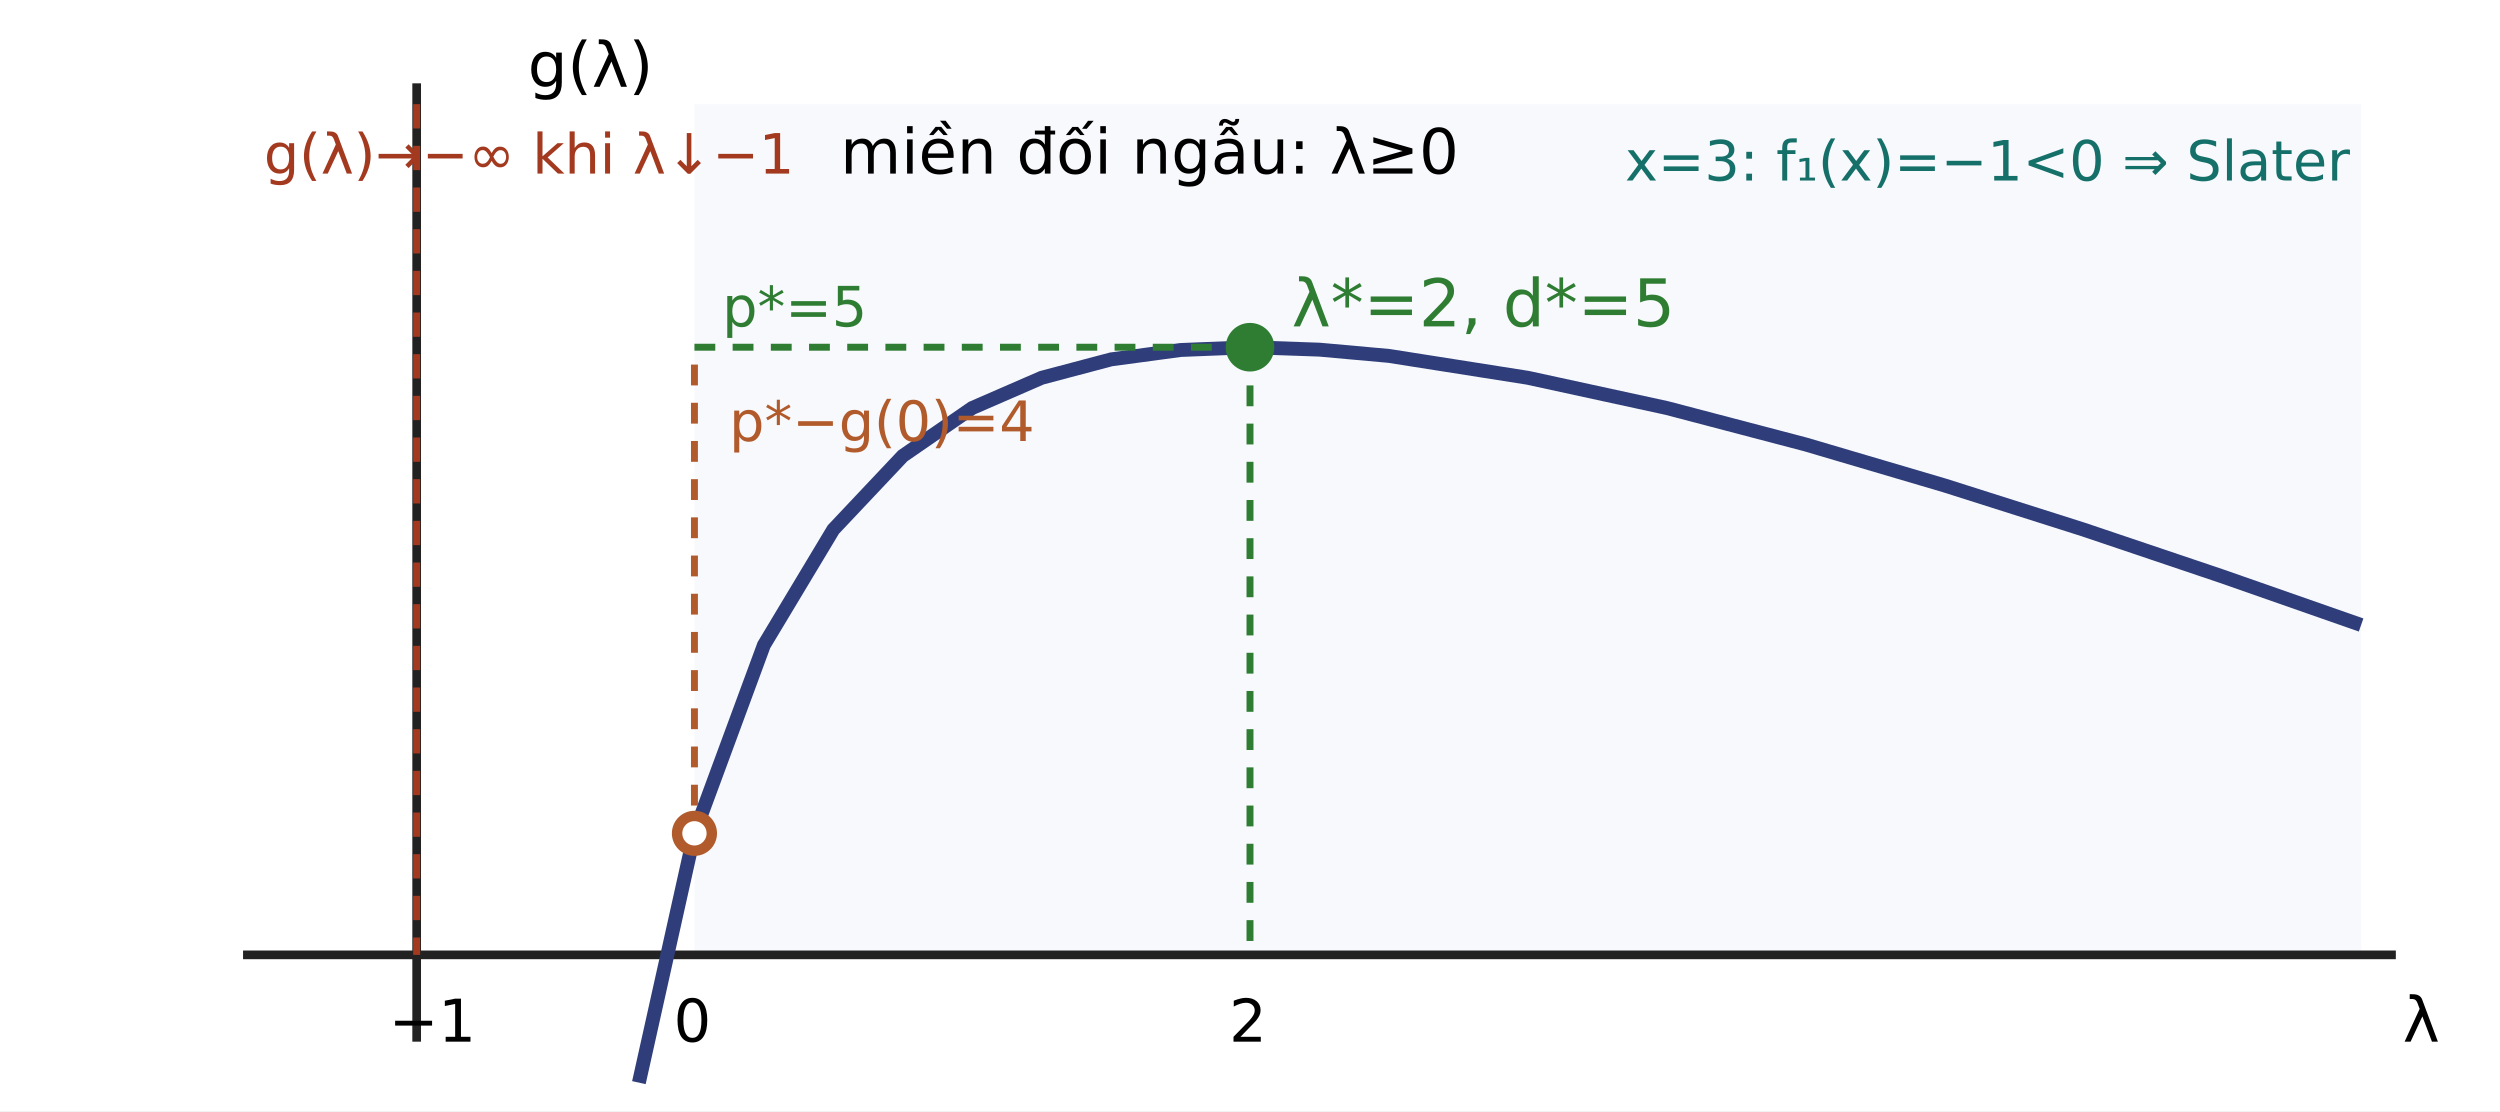
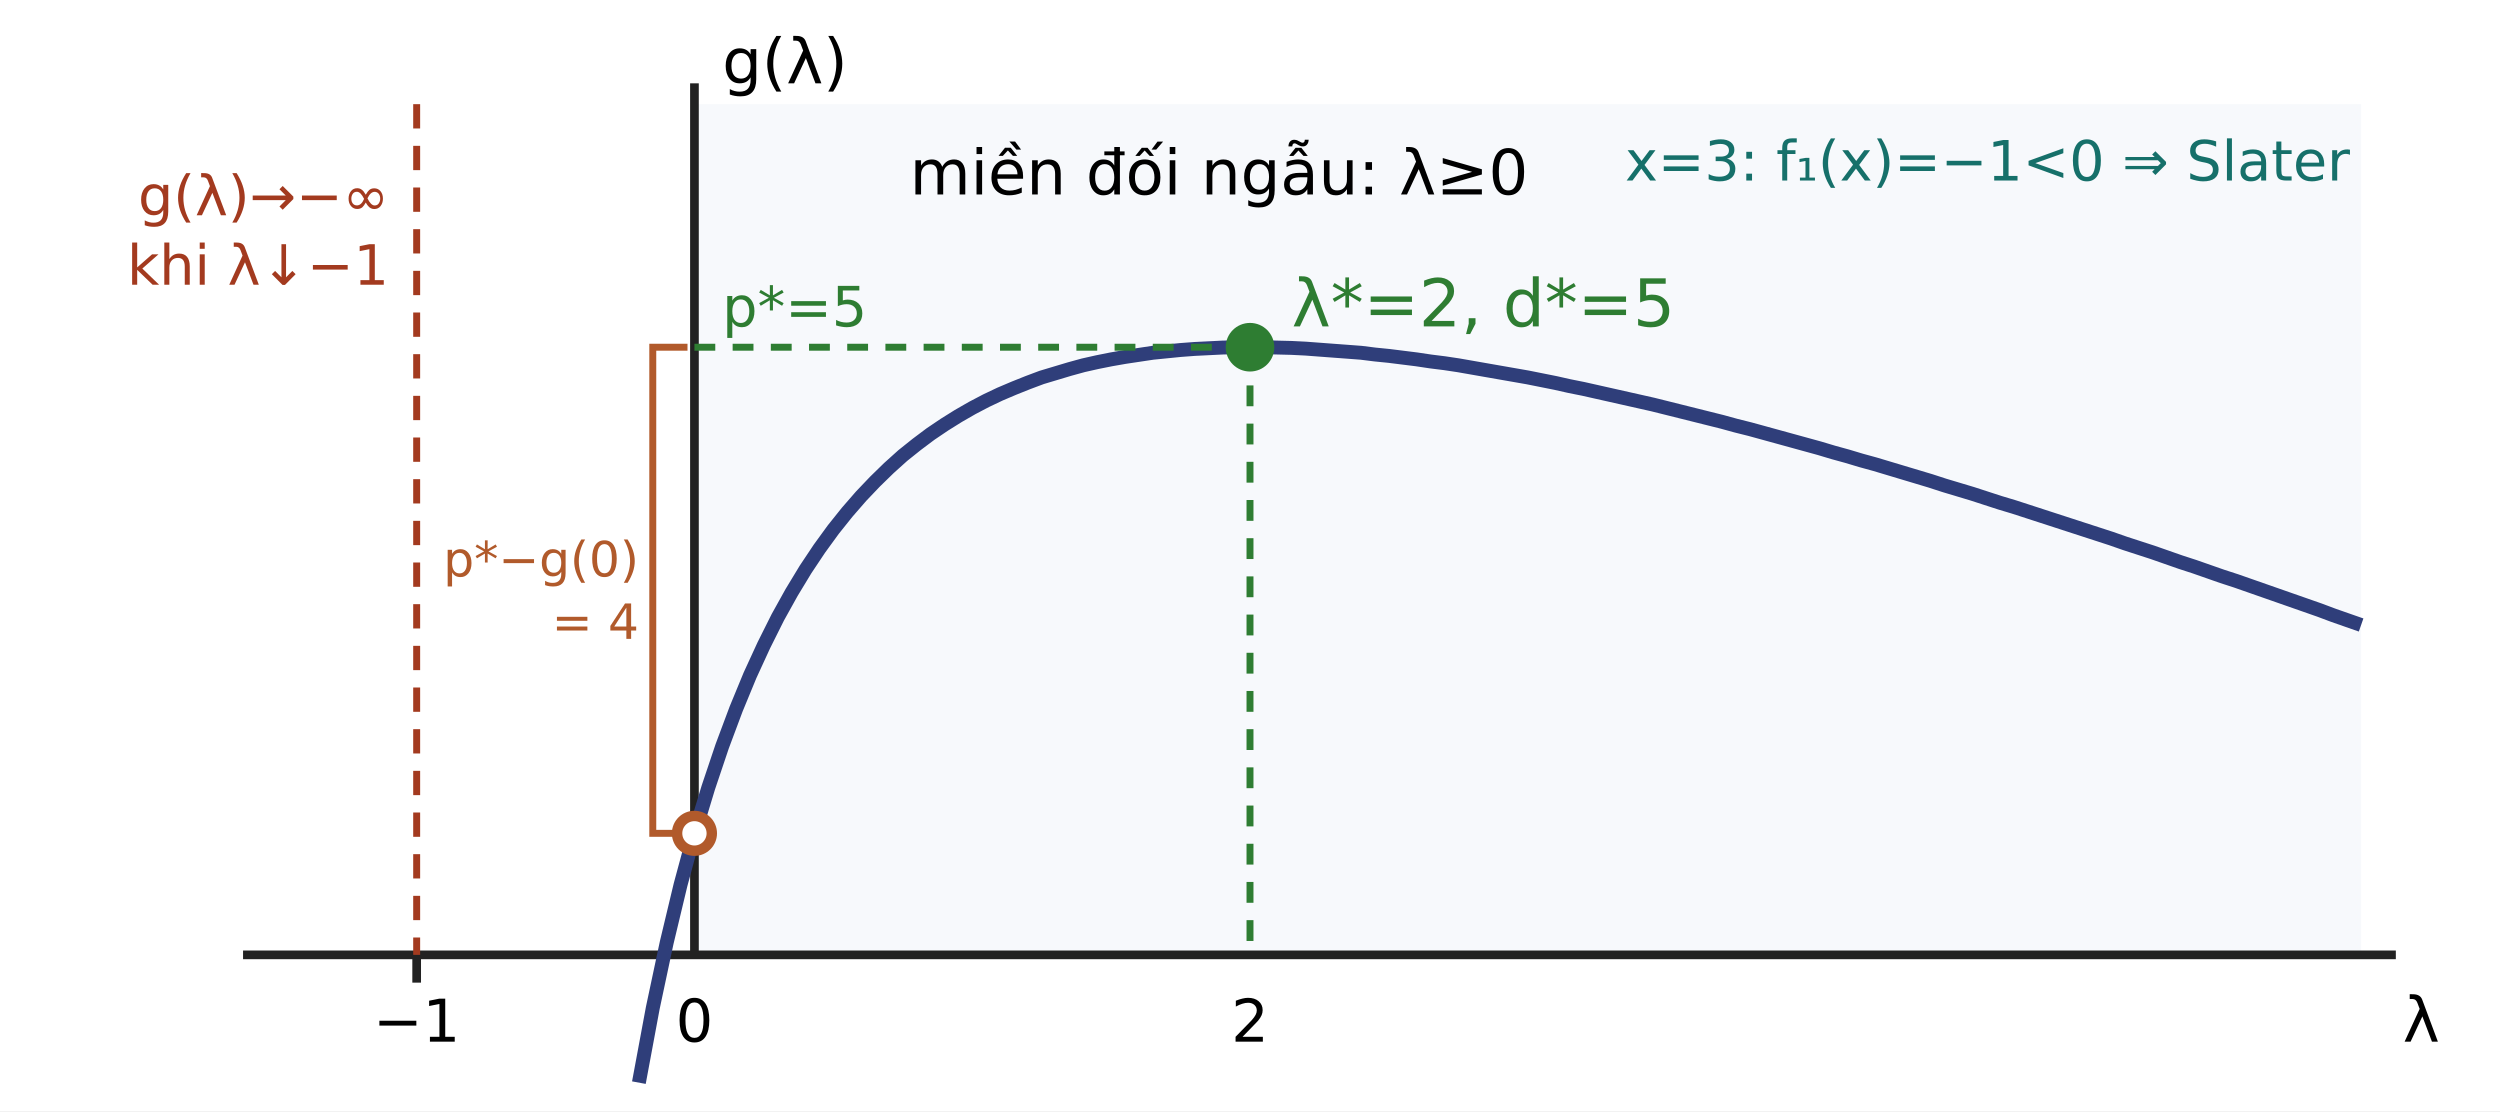
<svg xmlns="http://www.w3.org/2000/svg" viewBox="0 0 720 320" role="img" aria-labelledby="title desc" font-family="DejaVu Sans">
  <rect width="720" height="320" fill="#fff" />
  <rect x="200" y="30" width="480" height="245" fill="#f7f9fc" />
-   <path d="M70 275H690M120 300V24" stroke="#222" stroke-width="2.5" fill="none" />
+   <path d="M70 275H690M200 275V24M120 275v8" stroke="#222" stroke-width="2.5" fill="none" />
  <line x1="120" y1="30" x2="120" y2="275" stroke="#a33a1f" stroke-width="2" stroke-dasharray="7 5" />
-   <polyline points="184,311.8 200,240 220,185.8 240,152.5 260,131.3 280,117.5 300,108.8 320,103.5 340,100.8 360,100 380,100.7 400,102.5 440,108.8 480,117.5 520,128 560,139.8 600,152.5 640,166 680,180" fill="none" stroke="#2f3e7a" stroke-width="4" />
+   <polyline points="184.0,311.8 188.0,290.3 192.0,271.5 196.0,254.8 200.0,240.0 204.0,226.8 208.0,214.9 212.0,204.2 216.0,194.5 220.0,185.8 224.0,177.8 228.0,170.6 232.0,164.0 236.0,158.0 240.0,152.5 244.0,147.5 248.0,142.9 252.0,138.7 256.0,134.8 260.0,131.2 264.0,128.0 268.0,125.0 272.0,122.3 276.0,119.8 280.0,117.5 284.0,115.4 288.0,113.5 292.0,111.8 296.0,110.2 300.0,108.7 304.0,107.5 308.0,106.3 312.0,105.2 316.0,104.3 320.0,103.5 324.0,102.8 328.0,102.2 332.0,101.6 336.0,101.2 340.0,100.8 344.0,100.5 348.0,100.3 352.0,100.1 356.0,100.0 360.0,100.0 364.0,100.0 368.0,100.1 372.0,100.2 376.0,100.4 380.0,100.7 384.0,101.0 388.0,101.3 392.0,101.6 396.0,102.1 400.0,102.5 404.0,103.0 408.0,103.5 412.0,104.1 416.0,104.6 420.0,105.2 424.0,105.9 428.0,106.6 432.0,107.3 436.0,108.0 440.0,108.7 444.0,109.5 448.0,110.3 452.0,111.2 456.0,112.0 460.0,112.9 464.0,113.8 468.0,114.7 472.0,115.6 476.0,116.5 480.0,117.5 484.0,118.5 488.0,119.5 492.0,120.5 496.0,121.5 500.0,122.6 504.0,123.6 508.0,124.7 512.0,125.8 516.0,126.9 520.0,128.0 524.0,129.1 528.0,130.3 532.0,131.4 536.0,132.6 540.0,133.7 544.0,134.9 548.0,136.1 552.0,137.3 556.0,138.5 560.0,139.8 564.0,141.0 568.0,142.2 572.0,143.5 576.0,144.8 580.0,146.0 584.0,147.3 588.0,148.6 592.0,149.9 596.0,151.2 600.0,152.5 604.0,153.8 608.0,155.1 612.0,156.5 616.0,157.8 620.0,159.1 624.0,160.5 628.0,161.9 632.0,163.2 636.0,164.6 640.0,166.0 644.0,167.3 648.0,168.7 652.0,170.1 656.0,171.5 660.0,172.9 664.0,174.3 668.0,175.7 672.0,177.2 676.0,178.6 680.0,180.0" fill="none" stroke="#2f3e7a" stroke-width="4" />
  <circle cx="360" cy="100" r="7" fill="#2e7d32" />
  <line x1="360" y1="100" x2="360" y2="275" stroke="#2e7d32" stroke-width="2" stroke-dasharray="6 5" />
  <line x1="200" y1="100" x2="360" y2="100" stroke="#2e7d32" stroke-width="2" stroke-dasharray="6 5" />
  <text x="372" y="94" font-size="19" fill="#2e7d32">λ*=2, d*=5</text>
+   <path d="M198 100H188V240H198" fill="none" stroke="#b15a2b" stroke-width="2" />
  <circle cx="200" cy="240" r="5" fill="#fff" stroke="#b15a2b" stroke-width="3" />
-   <line x1="200" y1="105" x2="200" y2="235" stroke="#b15a2b" stroke-width="2" stroke-dasharray="6 5" />
-   <text x="210" y="127" font-size="16" fill="#b15a2b">p*−g(0)=4</text>
+   <text x="184" y="166" text-anchor="end" font-size="14" fill="#b15a2b">p*−g(0)</text>
+   <text x="184" y="184" text-anchor="end" font-size="14" fill="#b15a2b">= 4</text>
  <text x="208" y="94" font-size="16" fill="#2e7d32">p*=5</text>
  <text x="468" y="52" font-size="16" fill="#16706a">x=3: f₁(x)=−1&lt;0 ⇒ Slater</text>
-   <text x="76" y="50" font-size="16" fill="#a33a1f">g(λ)→−∞ khi λ↓−1</text>
-   <text x="242" y="50" font-size="18">miền đối ngẫu: λ≥0</text>
-   <text x="112" y="300" font-size="17">−1</text>
-   <text x="194" y="300" font-size="17">0</text>
-   <text x="354" y="300" font-size="17">2</text>
+   <text x="112" y="62" text-anchor="end" font-size="16" fill="#a33a1f">g(λ)→−∞</text>
+   <text x="112" y="82" text-anchor="end" font-size="16" fill="#a33a1f">khi λ↓−1</text>
+   <text x="262" y="56" font-size="18">miền đối ngẫu: λ≥0</text>
+   <text x="120" y="300" text-anchor="middle" font-size="17">−1</text>
+   <text x="200" y="300" text-anchor="middle" font-size="17">0</text>
+   <text x="360" y="300" text-anchor="middle" font-size="17">2</text>
  <text x="692" y="300" font-size="18">λ</text>
-   <text x="152" y="25" font-size="18">g(λ)</text>
+   <text x="208" y="24" font-size="18">g(λ)</text>
</svg>
